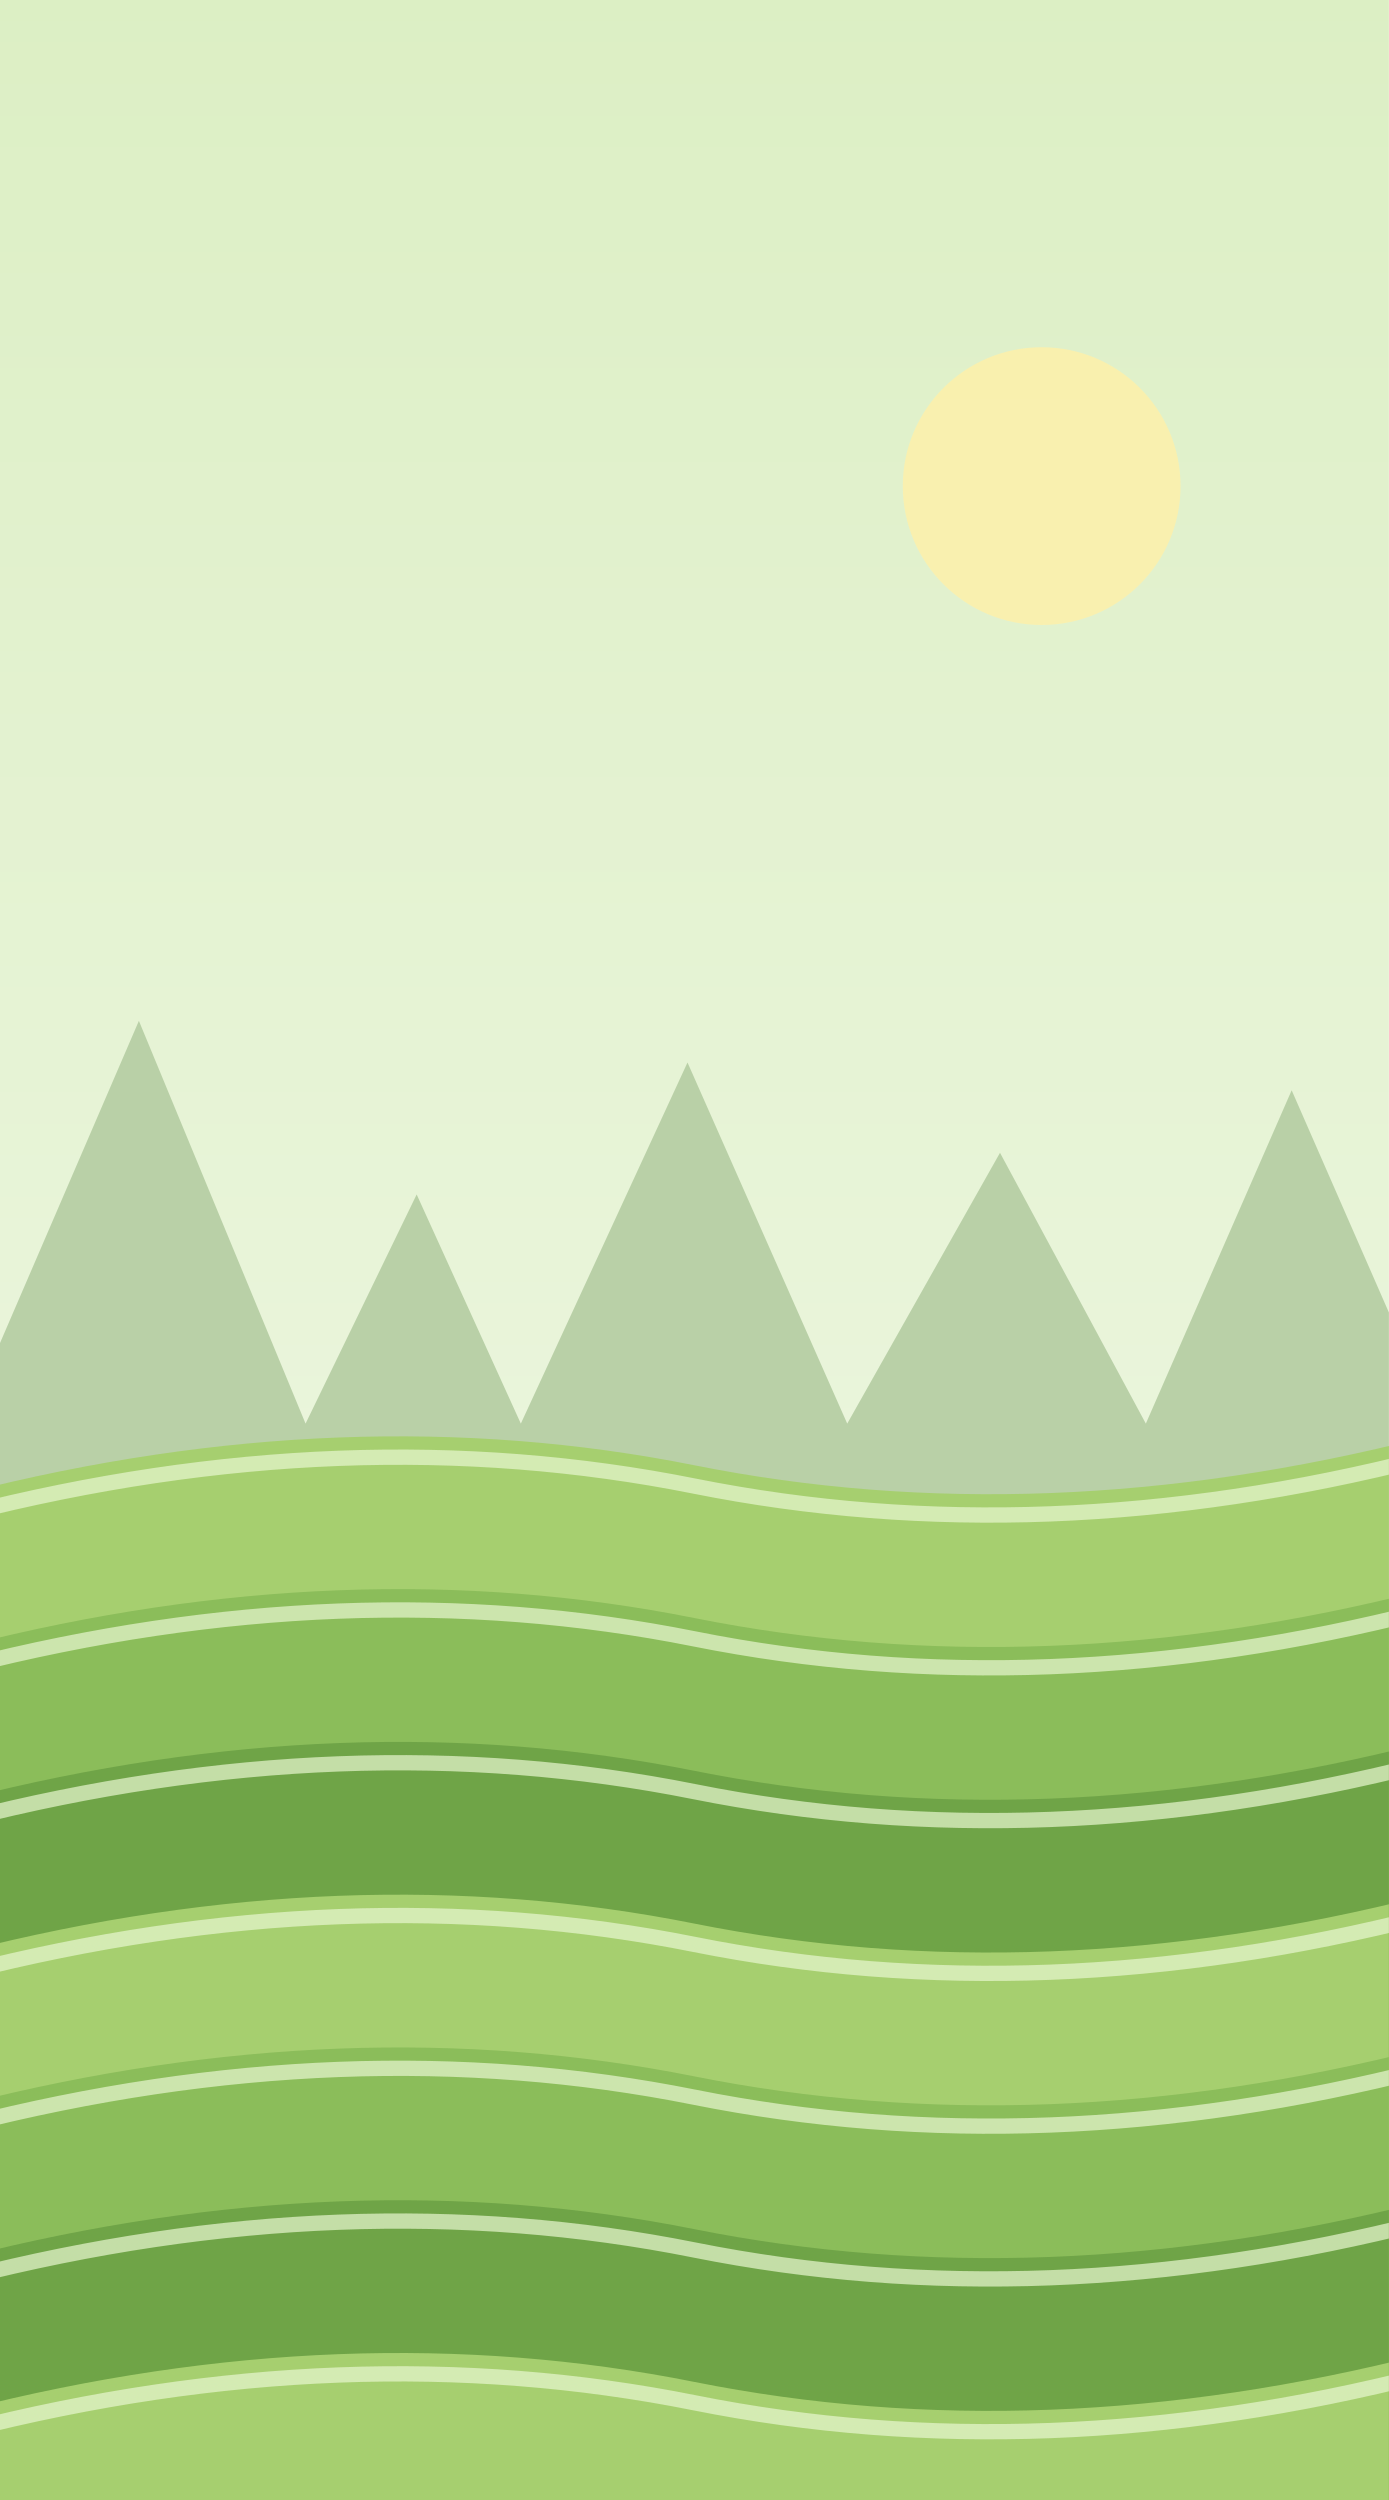
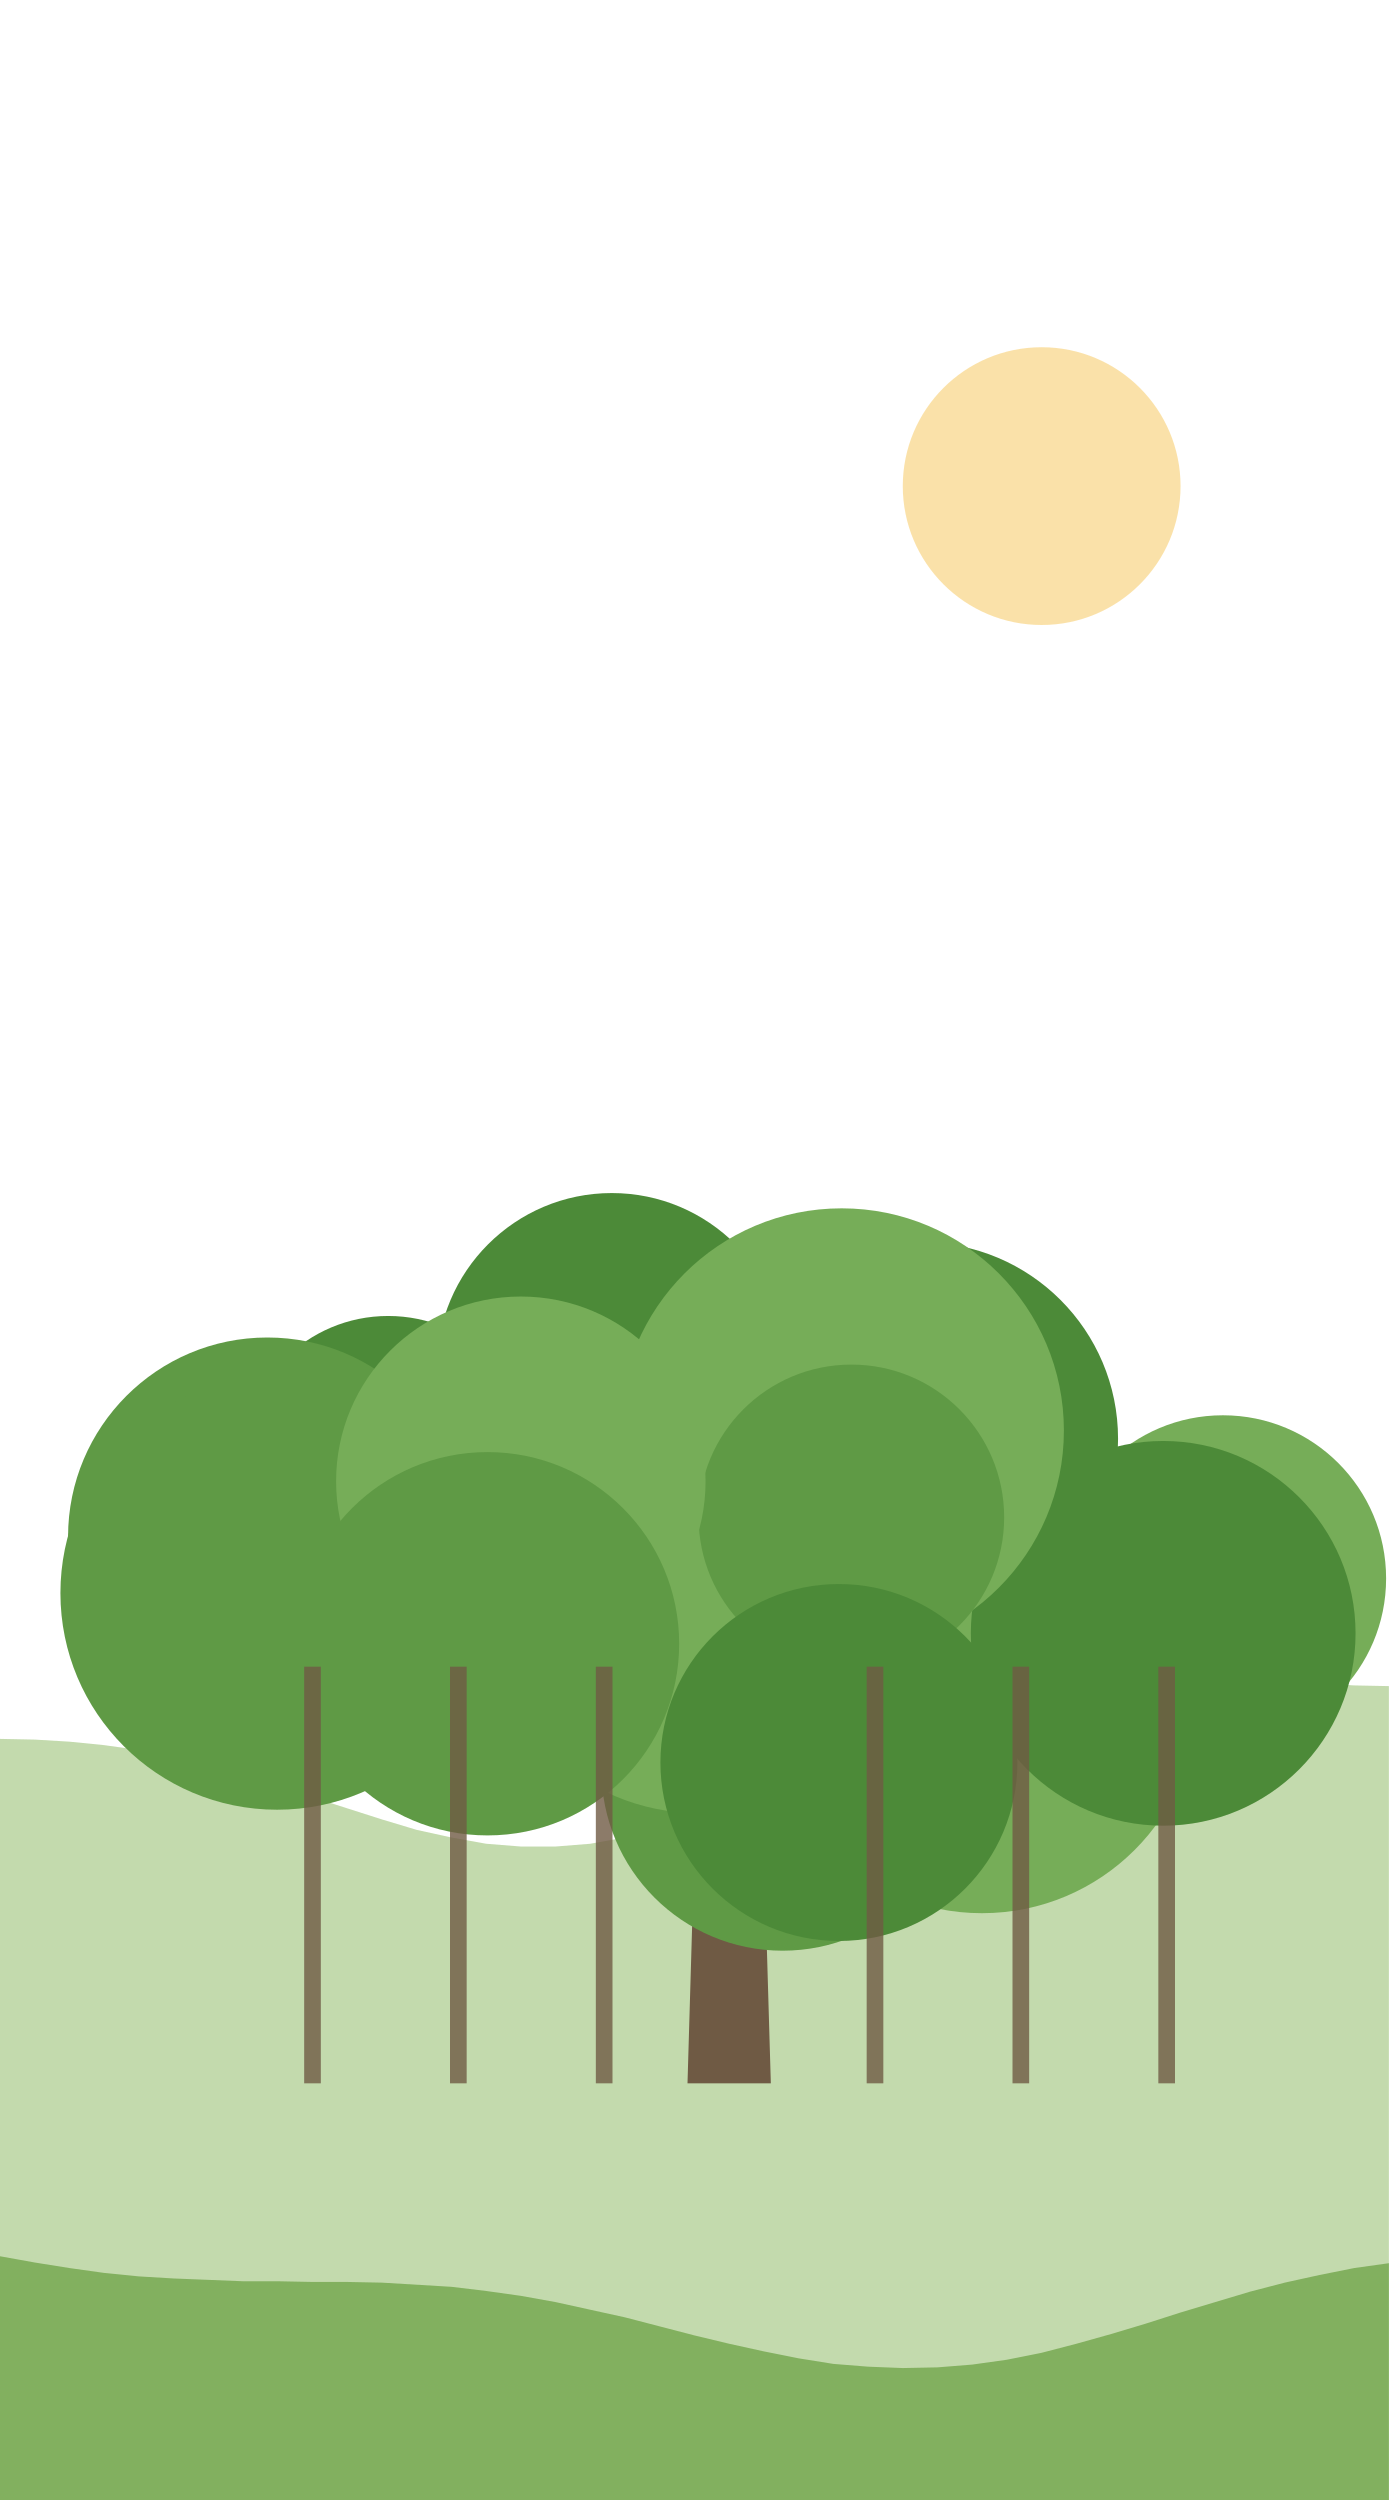
<svg xmlns="http://www.w3.org/2000/svg" viewBox="0 0 200 360" preserveAspectRatio="xMidYMax slice">
-   <defs>
-     <linearGradient id="g25" x1="0" y1="0" x2="0" y2="1">
-       <stop offset="0" stop-color="#dcefc4" />
-       <stop offset="1" stop-color="#f4f9ec" />
-     </linearGradient>
-   </defs>
-   <rect width="200" height="360" fill="url(#g25)" />
-   <circle cx="150" cy="70" r="20" fill="#fff0a8" opacity="0.8" />
-   <path d="M-5 360 L-5 205 L20 147 L44 205 L60 172 L75 205 L99 153 L122 205 L144 166 L165 205 L186 157 L207 205 L205 360Z" fill="#b9d0a7" opacity="1" />
-   <path d="M-5 215 Q50.0 201 100.0 211 T205 207 V360 H-5Z" fill="#a6cf6f" />
-   <path d="M-5 218 Q50.0 204 100.0 214 T205 210" stroke="#e8f6d0" stroke-width="2.2" fill="none" opacity=".7" />
-   <path d="M-5 237 Q50.0 223 100.0 233 T205 229 V360 H-5Z" fill="#8bbd5a" />
-   <path d="M-5 240 Q50.0 226 100.0 236 T205 232" stroke="#e8f6d0" stroke-width="2.2" fill="none" opacity=".7" />
-   <path d="M-5 259 Q50.0 245 100.0 255 T205 251 V360 H-5Z" fill="#6fa447" />
-   <path d="M-5 262 Q50.0 248 100.0 258 T205 254" stroke="#e8f6d0" stroke-width="2.2" fill="none" opacity=".7" />
-   <path d="M-5 281 Q50.0 267 100.0 277 T205 273 V360 H-5Z" fill="#a6cf6f" />
-   <path d="M-5 284 Q50.0 270 100.0 280 T205 276" stroke="#e8f6d0" stroke-width="2.2" fill="none" opacity=".7" />
-   <path d="M-5 303 Q50.0 289 100.0 299 T205 295 V360 H-5Z" fill="#8bbd5a" />
-   <path d="M-5 306 Q50.0 292 100.0 302 T205 298" stroke="#e8f6d0" stroke-width="2.2" fill="none" opacity=".7" />
-   <path d="M-5 325 Q50.0 311 100.0 321 T205 317 V360 H-5Z" fill="#6fa447" />
-   <path d="M-5 328 Q50.0 314 100.0 324 T205 320" stroke="#e8f6d0" stroke-width="2.2" fill="none" opacity=".7" />
-   <path d="M-5 347 Q50.0 333 100.0 343 T205 339 V360 H-5Z" fill="#a6cf6f" />
-   <path d="M-5 350 Q50.0 336 100.0 346 T205 342" stroke="#e8f6d0" stroke-width="2.2" fill="none" opacity=".7" />
+   <circle cx="150" cy="70" r="20" fill="#f6c453" opacity="0.5" />
+   <path d="M-5 360 L-5 250 L-5 250.3 L0 250.4 L5 250.5 L10 250.8 L15 251.3 L20 252.0 L25 253.0 L30 254.2 L35 255.6 L40 257.1 L45 258.8 L50 260.4 L55 262.0 L60 263.5 L65 264.6 L70 265.5 L75 265.9 L80 265.9 L85 265.5 L90 264.6 L95 263.2 L100 261.5 L105 259.4 L110 257.2 L115 254.7 L120 252.3 L125 249.8 L130 247.6 L135 245.6 L140 243.8 L145 242.5 L150 241.4 L155 240.8 L160 240.5 L165 240.5 L170 240.7 L175 241.0 L180 241.5 L185 242.0 L190 242.4 L195 242.7 L200 242.8 L205 242.8 L205 360Z" fill="#bcd6a4" opacity="0.9" />
+   <path d="M99.0 300 L100.5 249.0 L109.5 249.0 L111.0 300Z" fill="#6f5a44" />
+   <circle cx="109.4" cy="247.1" r="24.9" fill="#5f9a45" />
+   <circle cx="55.9" cy="210.6" r="21.1" fill="#4c8a38" />
+   <circle cx="176.1" cy="227.3" r="23.5" fill="#76ad58" />
+   <circle cx="112.7" cy="254.8" r="26.1" fill="#5f9a45" />
+   <circle cx="132.7" cy="207.2" r="28.3" fill="#4c8a38" />
+   <circle cx="141.4" cy="244.4" r="31.1" fill="#76ad58" />
+   <circle cx="38.5" cy="221.3" r="28.7" fill="#5f9a45" />
+   <circle cx="167.5" cy="235.2" r="27.7" fill="#4c8a38" />
+   <circle cx="100.7" cy="230.0" r="31.1" fill="#76ad58" />
+   <circle cx="39.9" cy="229.4" r="31.2" fill="#5f9a45" />
+   <circle cx="88.1" cy="197.0" r="25.2" fill="#4c8a38" />
+   <circle cx="121.2" cy="206.0" r="32.0" fill="#76ad58" />
+   <circle cx="122.6" cy="218.5" r="22.0" fill="#5f9a45" />
+   <circle cx="120.8" cy="253.8" r="25.7" fill="#4c8a38" />
+   <circle cx="75.0" cy="213.3" r="26.6" fill="#76ad58" />
+   <circle cx="70.2" cy="236.7" r="27.6" fill="#5f9a45" />
+   <path d="M45.0 240.0 L45.0 300" stroke="#6f5a44" stroke-width="2.4" opacity=".8" />
+   <path d="M66.0 240.0 L66.0 300" stroke="#6f5a44" stroke-width="2.4" opacity=".8" />
+   <path d="M87.0 240.0 L87.0 300" stroke="#6f5a44" stroke-width="2.4" opacity=".8" />
+   <path d="M126.0 240.0 L126.0 300" stroke="#6f5a44" stroke-width="2.4" opacity=".8" />
+   <path d="M147.0 240.0 L147.0 300" stroke="#6f5a44" stroke-width="2.4" opacity=".8" />
+   <path d="M168.0 240.0 L168.0 300" stroke="#6f5a44" stroke-width="2.4" opacity=".8" />
+   <path d="M-5 360 L-5 330 L-5 324.0 L0 324.9 L5 325.8 L10 326.6 L15 327.3 L20 327.8 L25 328.1 L30 328.3 L35 328.5 L40 328.5 L45 328.6 L50 328.6 L55 328.7 L60 329.0 L65 329.3 L70 329.9 L75 330.6 L80 331.5 L85 332.6 L90 333.7 L95 335.0 L100 336.3 L105 337.5 L110 338.6 L115 339.6 L120 340.4 L125 340.8 L130 341.0 L135 340.9 L140 340.5 L145 339.8 L150 338.8 L155 337.5 L160 336.1 L165 334.6 L170 333.0 L175 331.5 L180 330.0 L185 328.7 L190 327.6 L195 326.6 L200 325.9 L205 325.4 L205 360Z" fill="#82b05f" opacity="1" />
</svg>
